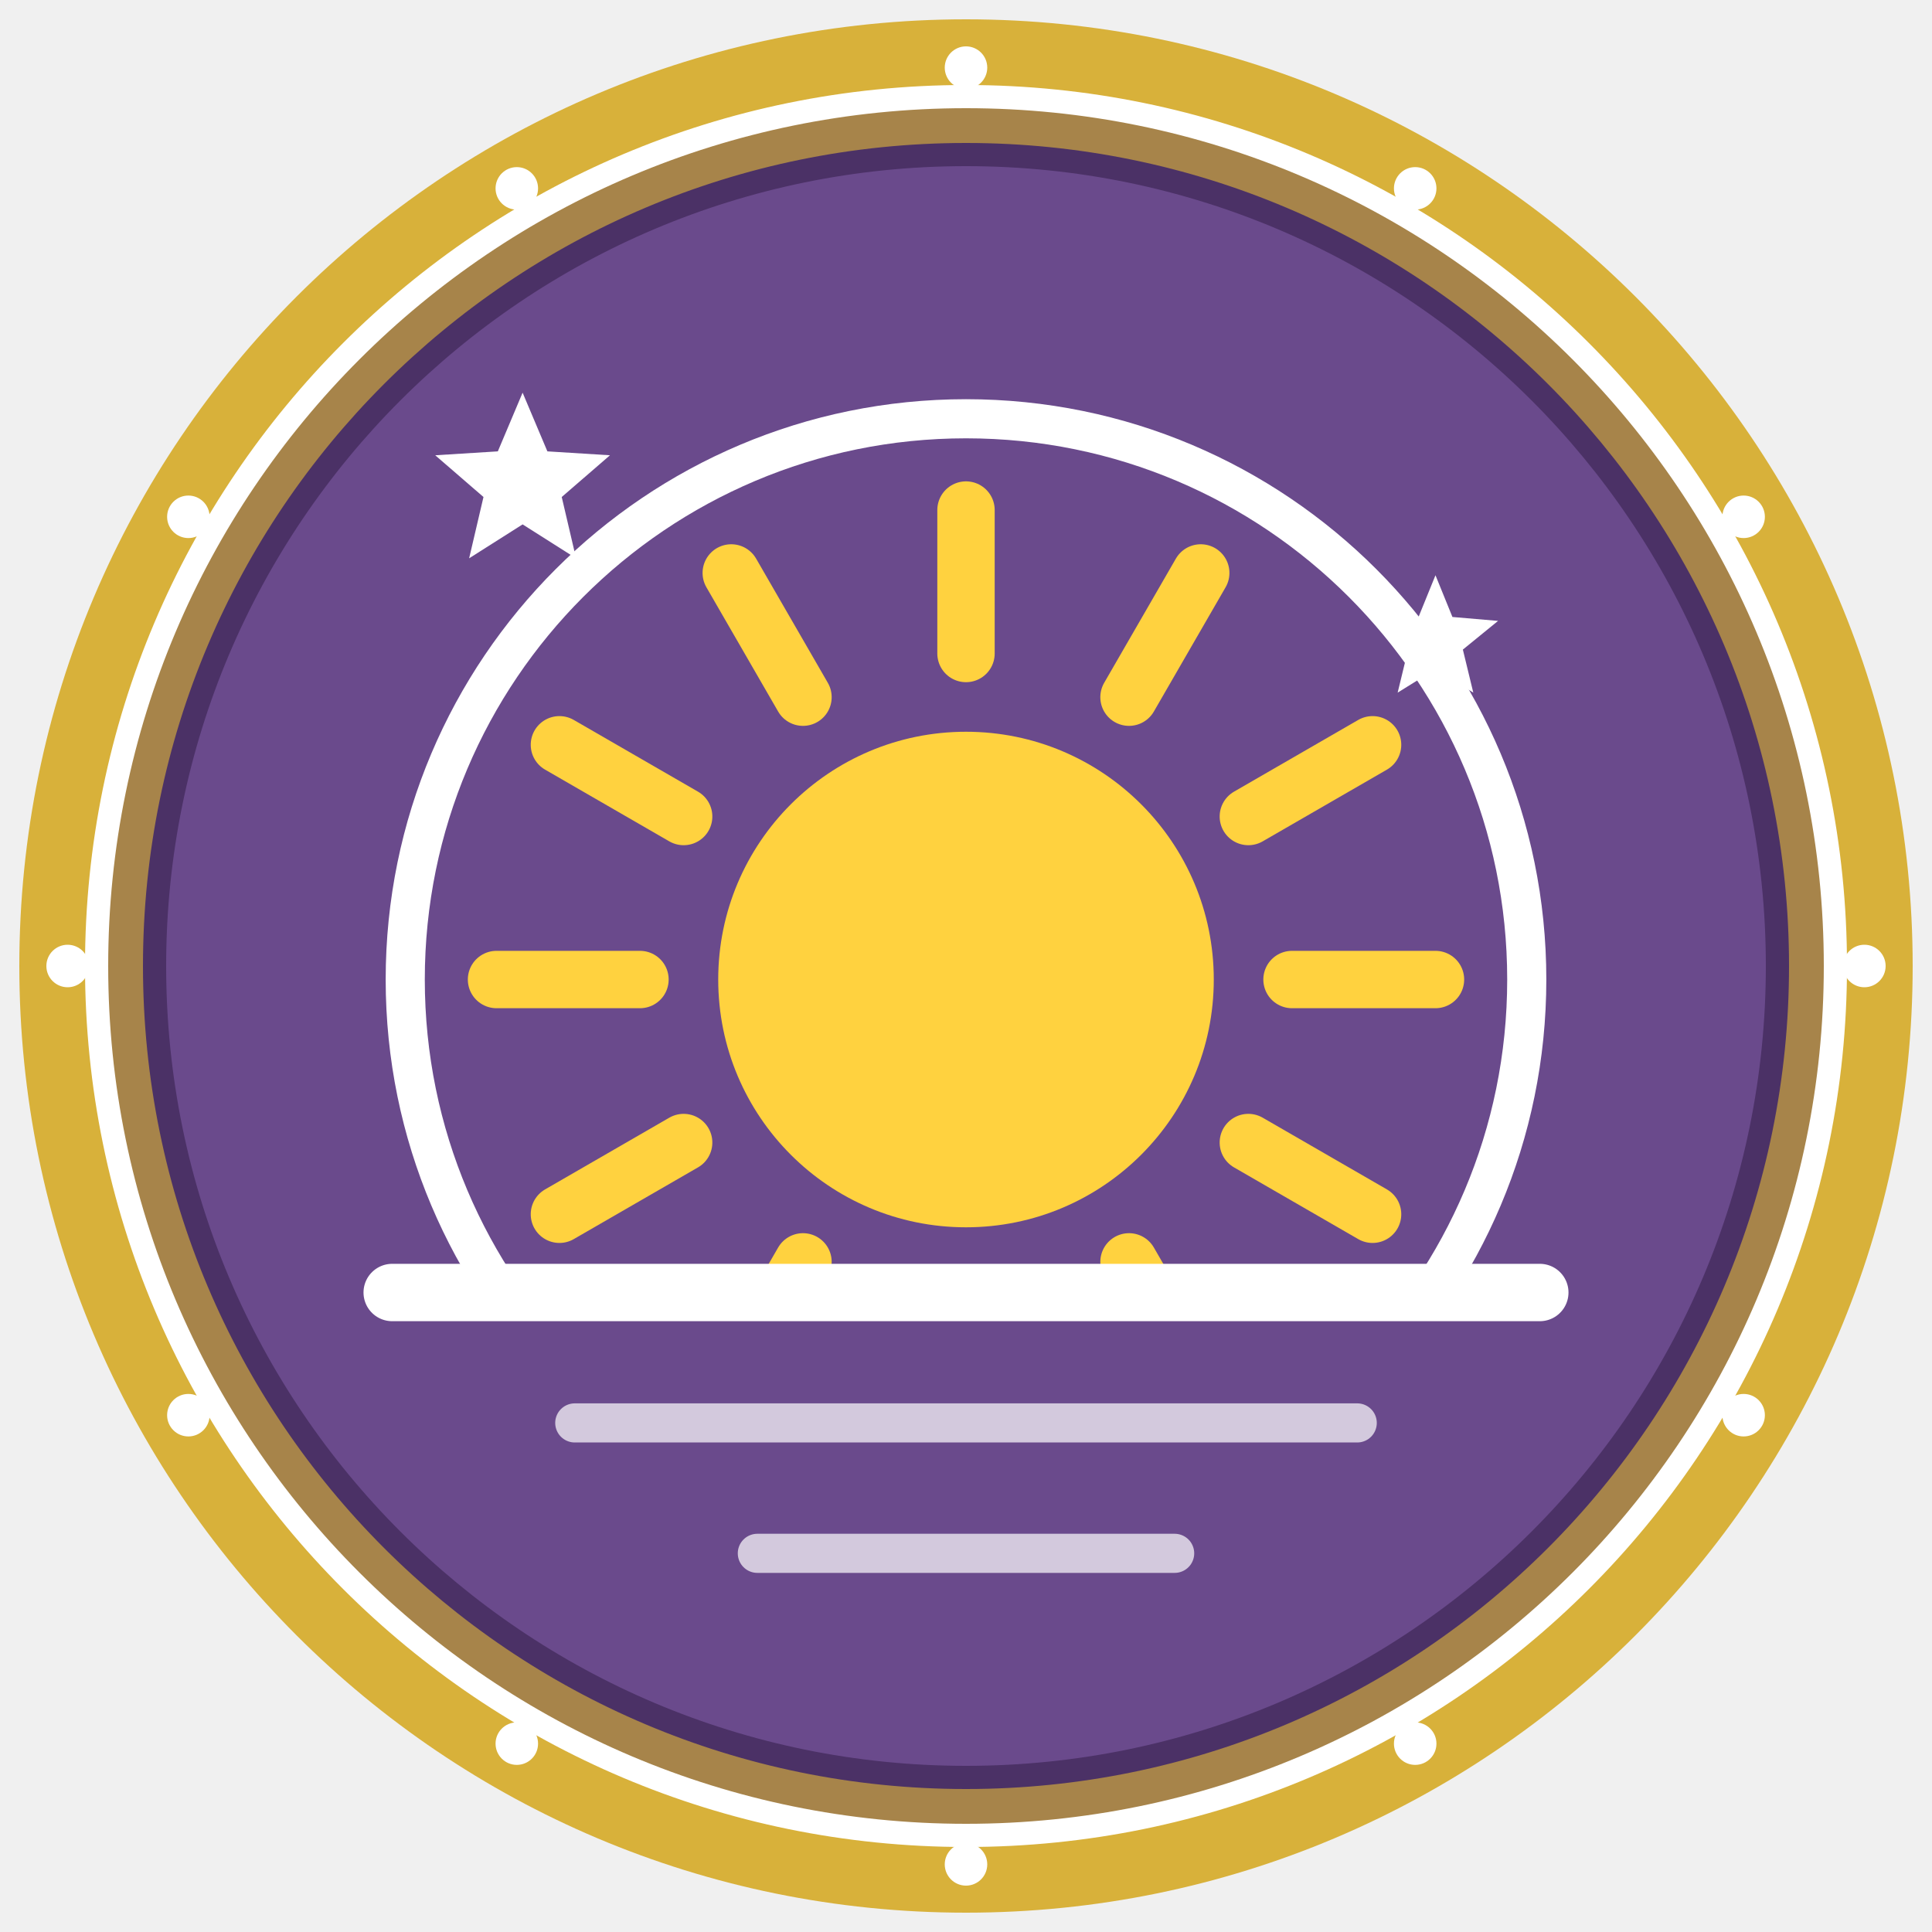
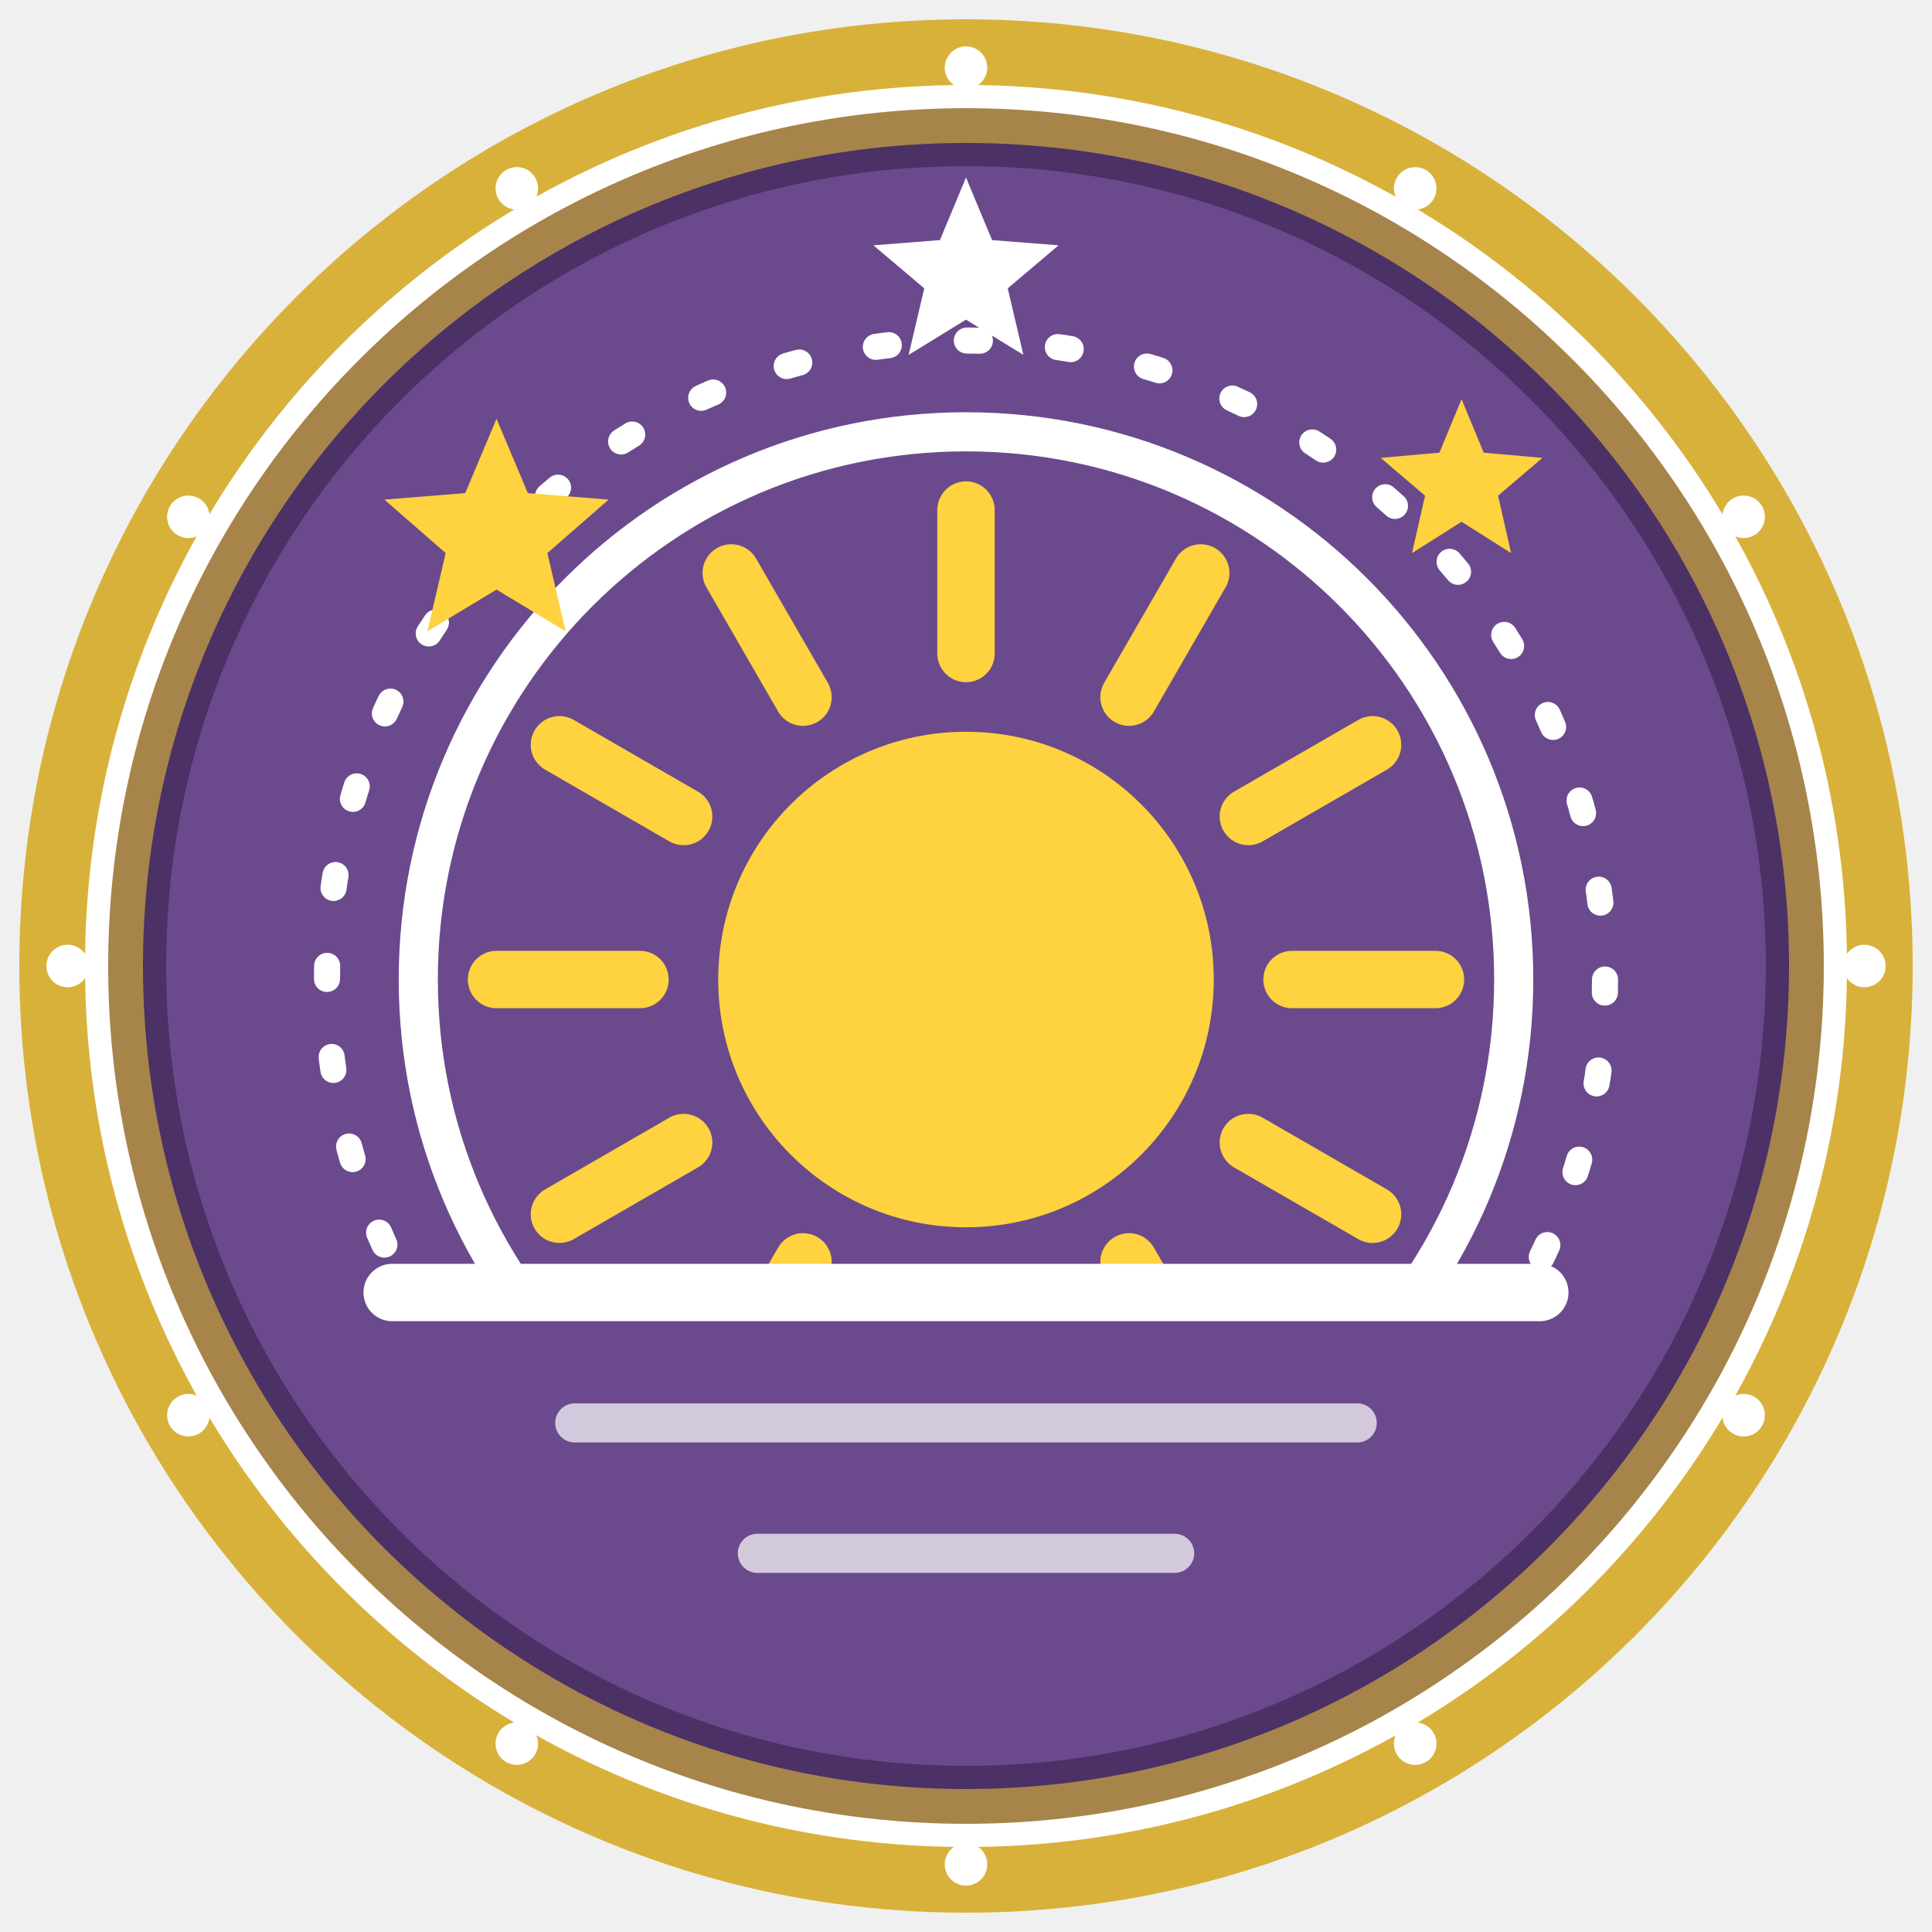
<svg xmlns="http://www.w3.org/2000/svg" viewBox="-100 -100 200 200" width="400" height="400">
  <circle r="98" fill="#D8B13A" />
  <circle r="89" fill="#4B3166" opacity=".35" />
  <circle r="84" fill="#6A4A8C" />
  <circle r="84" fill="none" stroke="#4B3166" stroke-width="2.4" />
  <circle r="90" fill="none" stroke="#FFFFFF" stroke-width="2.4" />
  <circle cx="93.0" cy="0.0" r="2.2" fill="#FFFFFF" />
  <circle cx="80.5" cy="46.5" r="2.2" fill="#FFFFFF" />
  <circle cx="46.5" cy="80.5" r="2.2" fill="#FFFFFF" />
  <circle cx="0.0" cy="93.0" r="2.2" fill="#FFFFFF" />
  <circle cx="-46.5" cy="80.5" r="2.2" fill="#FFFFFF" />
  <circle cx="-80.5" cy="46.5" r="2.2" fill="#FFFFFF" />
  <circle cx="-93.0" cy="0.0" r="2.2" fill="#FFFFFF" />
  <circle cx="-80.5" cy="-46.5" r="2.2" fill="#FFFFFF" />
  <circle cx="-46.5" cy="-80.5" r="2.2" fill="#FFFFFF" />
  <circle cx="-0.0" cy="-93.0" r="2.2" fill="#FFFFFF" />
  <circle cx="46.5" cy="-80.5" r="2.2" fill="#FFFFFF" />
  <circle cx="80.5" cy="-46.5" r="2.2" fill="#FFFFFF" />
  <g transform="translate(0 -4) scale(1.35)">
    <clipPath id="hz">
      <rect x="-60" y="-60" width="120" height="86" />
    </clipPath>
    <g clip-path="url(#hz)">
-       <circle cx="0" cy="4" r="43" fill="none" stroke="#FFFFFF" stroke-width="3" />
+       <circle cx="0" cy="4" r="42" fill="none" stroke="#FFFFFF" stroke-width="3" />
+       <circle cx="0" cy="4" r="49" fill="none" stroke="#FFFFFF" stroke-width="2" stroke-dasharray="1 6" stroke-linecap="round" />
      <path d="M0,-25 V-36" stroke="#FFD23F" stroke-width="4.4" stroke-linecap="round" transform="translate(0 4) rotate(0)" />
      <path d="M0,-25 V-36" stroke="#FFD23F" stroke-width="4.4" stroke-linecap="round" transform="translate(0 4) rotate(30)" />
      <path d="M0,-25 V-36" stroke="#FFD23F" stroke-width="4.4" stroke-linecap="round" transform="translate(0 4) rotate(60)" />
      <path d="M0,-25 V-36" stroke="#FFD23F" stroke-width="4.4" stroke-linecap="round" transform="translate(0 4) rotate(90)" />
      <path d="M0,-25 V-36" stroke="#FFD23F" stroke-width="4.4" stroke-linecap="round" transform="translate(0 4) rotate(120)" />
      <path d="M0,-25 V-36" stroke="#FFD23F" stroke-width="4.4" stroke-linecap="round" transform="translate(0 4) rotate(150)" />
      <path d="M0,-25 V-36" stroke="#FFD23F" stroke-width="4.4" stroke-linecap="round" transform="translate(0 4) rotate(180)" />
      <path d="M0,-25 V-36" stroke="#FFD23F" stroke-width="4.4" stroke-linecap="round" transform="translate(0 4) rotate(210)" />
      <path d="M0,-25 V-36" stroke="#FFD23F" stroke-width="4.4" stroke-linecap="round" transform="translate(0 4) rotate(240)" />
      <path d="M0,-25 V-36" stroke="#FFD23F" stroke-width="4.4" stroke-linecap="round" transform="translate(0 4) rotate(270)" />
      <path d="M0,-25 V-36" stroke="#FFD23F" stroke-width="4.4" stroke-linecap="round" transform="translate(0 4) rotate(300)" />
      <path d="M0,-25 V-36" stroke="#FFD23F" stroke-width="4.4" stroke-linecap="round" transform="translate(0 4) rotate(330)" />
      <circle cx="0" cy="4" r="19" fill="#FFD23F" />
    </g>
    <path d="M-44,28 H44" stroke="#FFFFFF" stroke-width="4.4" stroke-linecap="round" />
    <path d="M-30,38 H30 M-16,48 H16" stroke="#FFFFFF" stroke-width="3" stroke-linecap="round" opacity=".7" />
-     <polygon points="-34.0,-41.0 -32.1,-36.5 -27.3,-36.2 -31.0,-33.0 -29.9,-28.3 -34.0,-30.9 -38.1,-28.3 -37.0,-33.0 -40.7,-36.2 -35.9,-36.5" fill="#FFFFFF" stroke-linejoin="round" />
-     <polygon points="36.0,-27.0 37.3,-23.8 40.8,-23.5 38.1,-21.3 38.9,-18.0 36.0,-19.8 33.1,-18.0 33.9,-21.3 31.2,-23.5 34.7,-23.8" fill="#FFFFFF" stroke-linejoin="round" />
+     <polygon points="-36.0,-39.0 -33.6,-33.3 -27.4,-32.8 -32.1,-28.7 -30.7,-22.7 -36.0,-25.9 -41.3,-22.7 -39.9,-28.7 -44.6,-32.8 -38.4,-33.3" fill="#FFD23F" stroke-linejoin="round" />
+     <polygon points="38.0,-40.5 39.7,-36.4 44.2,-36.0 40.8,-33.1 41.8,-28.7 38.0,-31.1 34.2,-28.7 35.2,-33.1 31.8,-36.0 36.3,-36.4" fill="#FFD23F" stroke-linejoin="round" />
+     <polygon points="0.0,-57.5 2.0,-52.7 7.1,-52.3 3.2,-49.0 4.4,-43.9 0.0,-46.6 -4.4,-43.9 -3.2,-49.0 -7.1,-52.3 -2.0,-52.7" fill="#FFFFFF" stroke-linejoin="round" />
  </g>
</svg>
